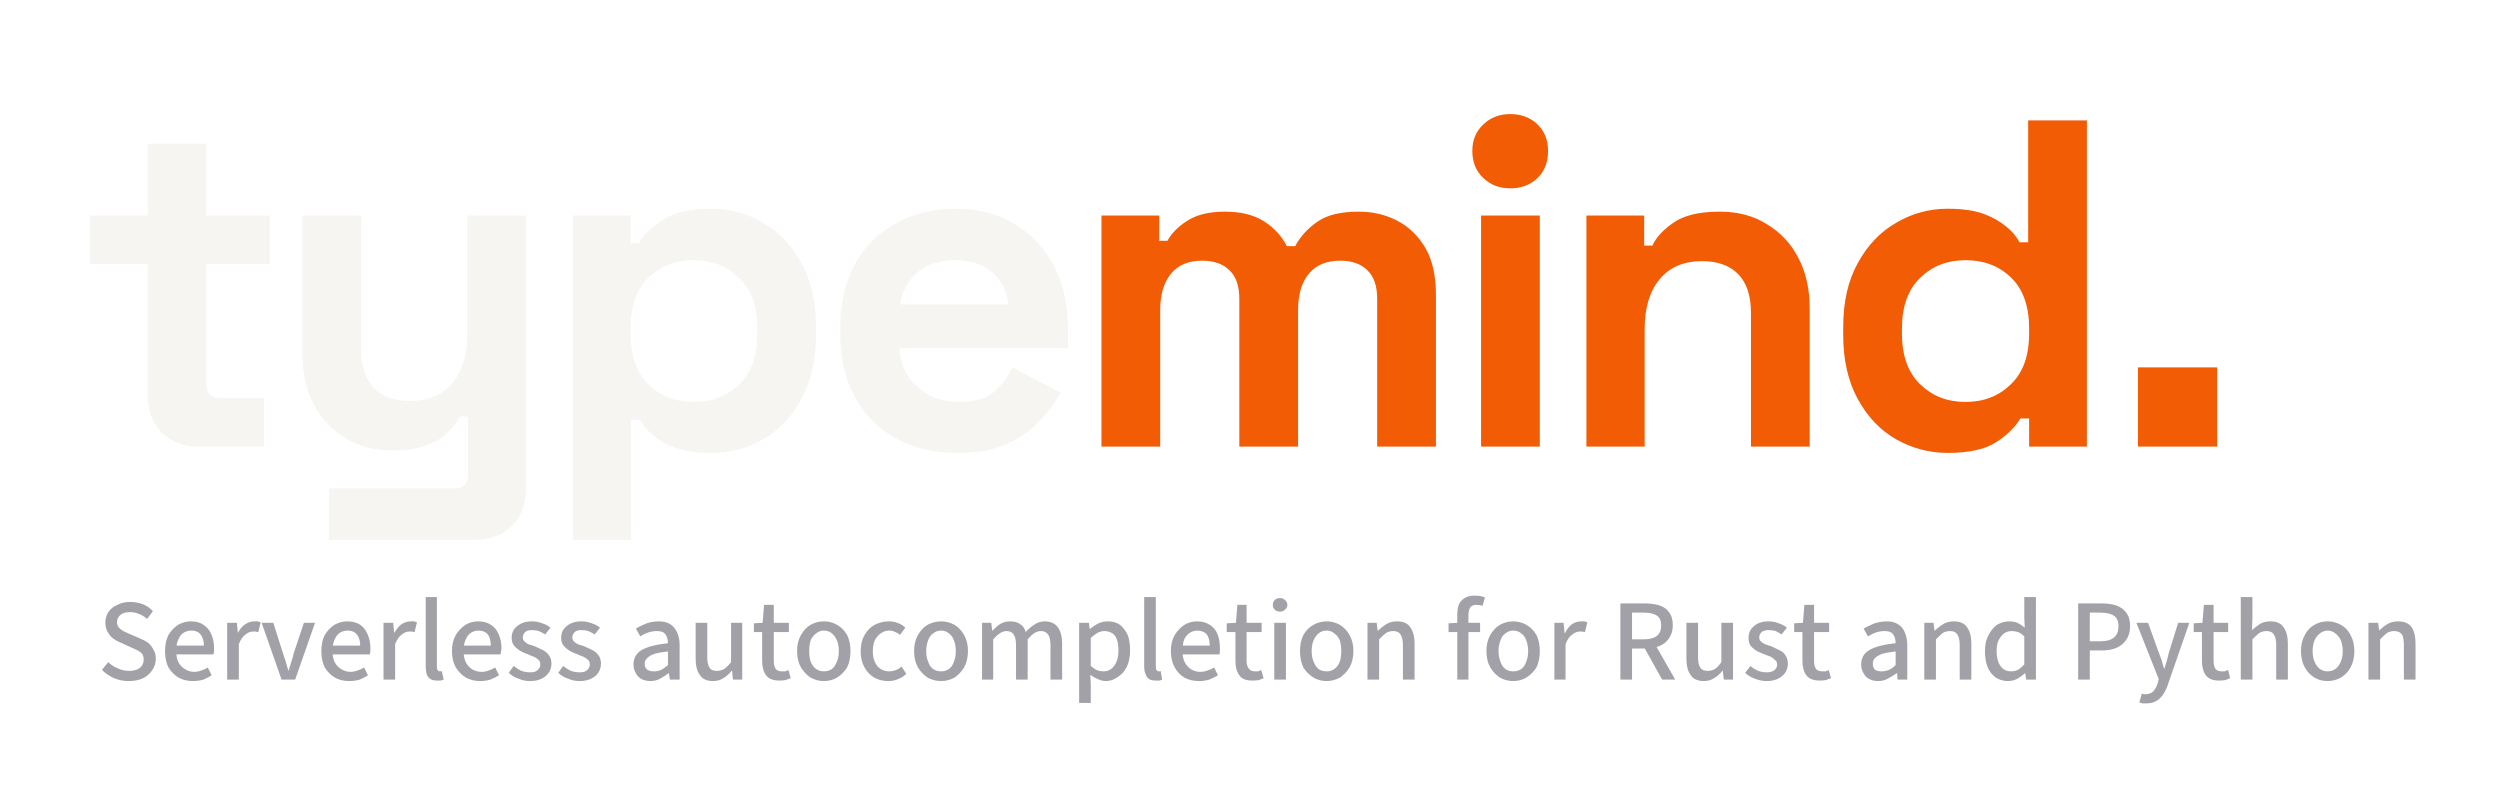
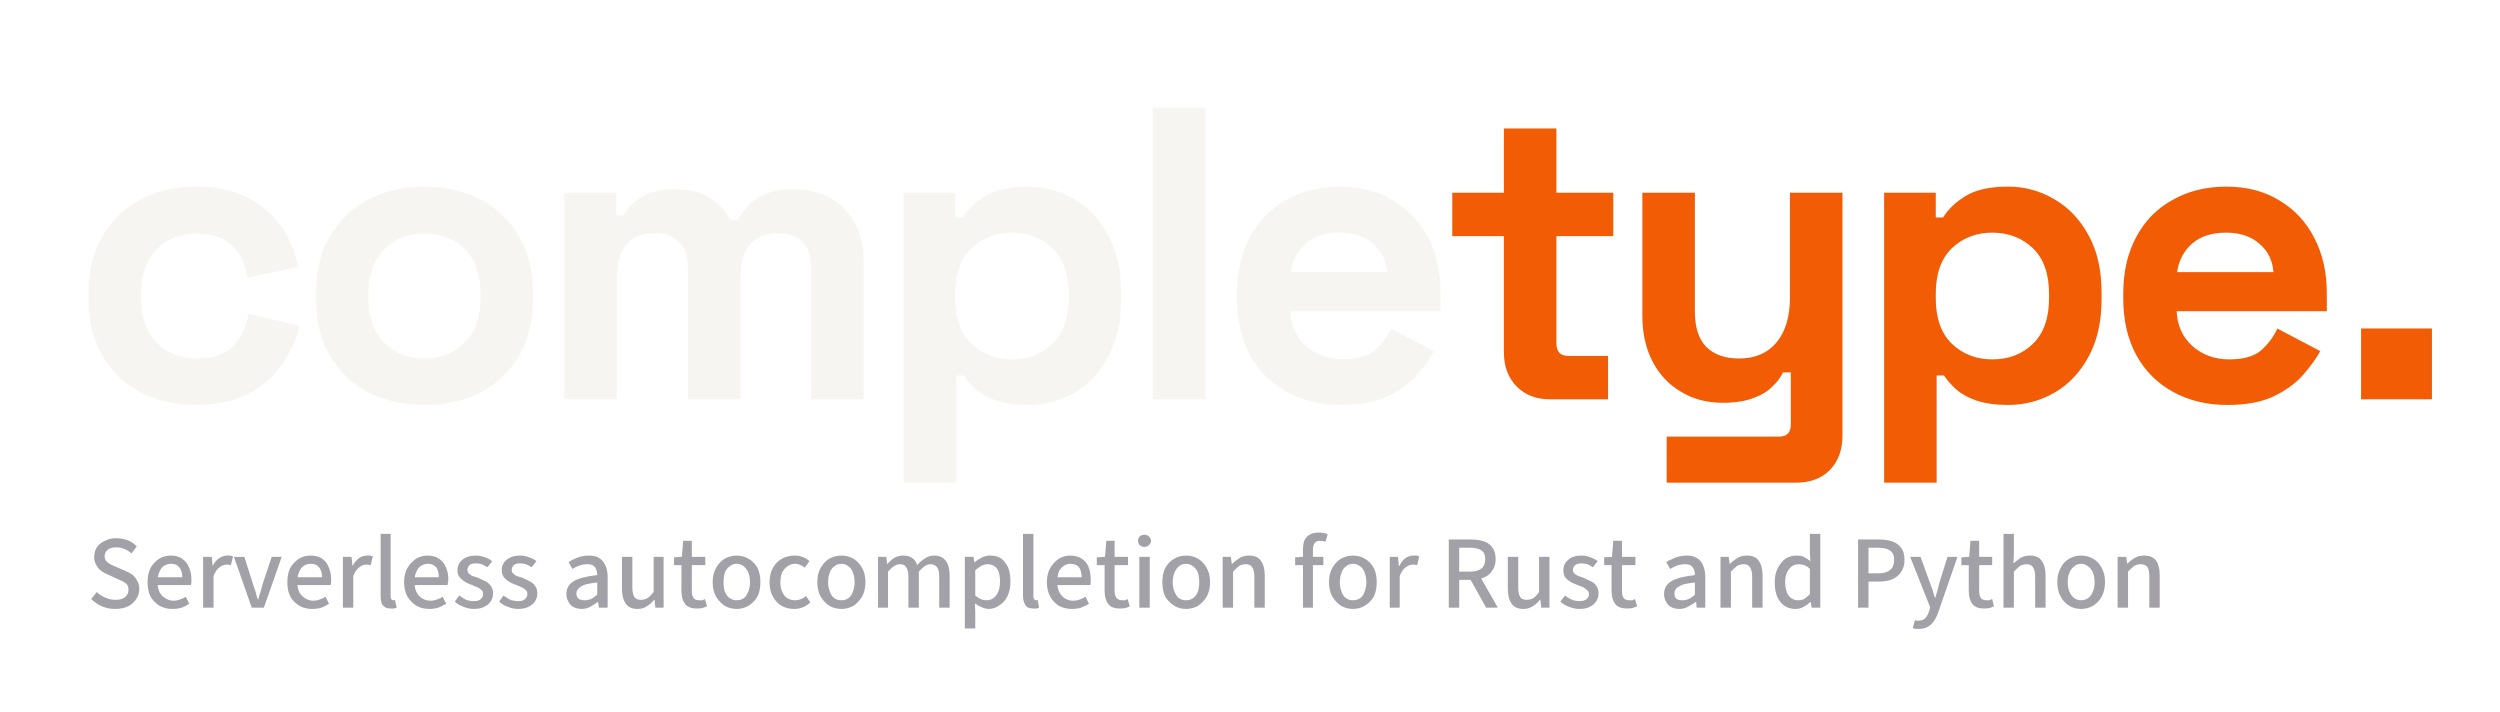
- <svg xmlns="http://www.w3.org/2000/svg" viewBox="0 0 515 164" width="515" height="164" role="img" aria-label="typemind: serverless autocompletion for rust and python">
-   <path d="M41 92Q36.3 92 33.3 89.1Q30.4 86.1 30.4 81.2V54.4H18.5V44.4H30.4V29.6H42.5V44.4H55.6V54.4H42.5V79.1Q42.5 82 45.2 82H54.4V92ZM67.8 111.2V100.6H93.8Q96.4 100.6 96.4 97.8V85.8H94.7Q94 87.4 92.3 89Q90.7 90.7 87.9 91.7Q85.1 92.8 80.8 92.8Q75.2 92.8 71.1 90.2Q66.9 87.7 64.6 83.2Q62.3 78.7 62.3 72.8V44.4H74.4V71.8Q74.4 77.2 77 79.9Q79.6 82.6 84.5 82.6Q90.1 82.6 93.2 78.9Q96.3 75.2 96.3 68.6V44.4H108.4V100.4Q108.4 105.3 105.5 108.3Q102.6 111.2 97.8 111.2ZM118 111.2V44.4H129.9V50.1H131.6Q133.2 47.4 136.7 45.2Q140.1 43 146.6 43Q152.3 43 157.2 45.9Q162.1 48.7 165.1 54.2Q168.1 59.6 168.1 67.4V69Q168.1 76.7 165.1 82.2Q162.1 87.7 157.2 90.5Q152.3 93.3 146.6 93.3Q142.2 93.3 139.3 92.3Q136.4 91.3 134.6 89.7Q132.8 88.2 131.8 86.5H130V111.2ZM142.9 82.8Q148.6 82.8 152.3 79.2Q156 75.6 156 68.7V67.7Q156 60.8 152.2 57.2Q148.5 53.6 142.9 53.6Q137.3 53.6 133.6 57.2Q129.9 60.8 129.9 67.7V68.7Q129.9 75.6 133.6 79.2Q137.3 82.8 142.9 82.8ZM197.1 93.3Q190 93.3 184.5 90.3Q179.1 87.3 176.1 81.8Q173.1 76.3 173.1 68.8V67.6Q173.1 60.1 176 54.6Q179 49.1 184.4 46.1Q189.8 43 196.9 43Q203.9 43 209.1 46.2Q214.2 49.3 217.1 54.8Q220 60.3 220 67.6V71.7H185.3Q185.5 76.6 189 79.7Q192.4 82.8 197.4 82.8Q202.5 82.8 204.9 80.6Q207.3 78.4 208.6 75.7L218.5 80.9Q217.1 83.4 214.6 86.3Q212 89.2 207.8 91.3Q203.6 93.3 197.1 93.3ZM185.4 62.7H207.7Q207.3 58.6 204.4 56.1Q201.5 53.6 196.8 53.6Q191.9 53.6 189 56.1Q186.1 58.6 185.4 62.7Z" fill="#F6F5F1" />
-   <path d="M226.9 92V44.4H238.8V49.6H240.5Q241.8 47.2 244.7 45.4Q247.6 43.6 252.3 43.6Q257.3 43.6 260.4 45.6Q263.5 47.6 265.1 50.7H266.8Q268.5 47.6 271.5 45.6Q274.4 43.6 279.9 43.6Q284.3 43.6 287.9 45.5Q291.5 47.4 293.7 51.2Q295.8 54.9 295.8 60.7V92H283.7V61.6Q283.7 57.6 281.7 55.7Q279.7 53.7 276.1 53.7Q271.9 53.7 269.7 56.3Q267.4 59 267.4 63.9V92H255.3V61.6Q255.3 57.6 253.3 55.7Q251.3 53.7 247.6 53.7Q243.5 53.7 241.3 56.3Q239 59 239 63.9V92ZM305.1 92V44.4H317.2V92ZM311.1 38.8Q307.8 38.8 305.6 36.7Q303.3 34.6 303.3 31.1Q303.3 27.7 305.6 25.6Q307.8 23.5 311.1 23.5Q314.5 23.5 316.7 25.6Q318.9 27.7 318.9 31.1Q318.9 34.6 316.7 36.7Q314.5 38.8 311.1 38.8ZM326.8 92V44.4H338.7V50.6H340.4Q341.5 48.1 344.7 45.9Q347.9 43.6 354.3 43.6Q359.9 43.6 364 46.2Q368.2 48.7 370.5 53.2Q372.8 57.6 372.8 63.6V92H360.7V64.5Q360.7 59.2 358.1 56.5Q355.5 53.8 350.6 53.8Q345 53.8 341.9 57.5Q338.8 61.2 338.8 67.8V92ZM401.2 93.3Q395.6 93.3 390.6 90.5Q385.7 87.7 382.7 82.2Q379.7 76.7 379.7 69V67.4Q379.7 59.6 382.7 54.2Q385.7 48.7 390.6 45.9Q395.5 43 401.2 43Q405.6 43 408.5 44Q411.4 45.1 413.2 46.6Q415.1 48.1 416 49.9H417.8V24.8H429.9V92H418V86.2H416.2Q414.6 88.9 411.2 91.1Q407.8 93.3 401.2 93.3ZM404.9 82.8Q410.5 82.8 414.2 79.2Q418 75.6 418 68.7V67.7Q418 60.8 414.3 57.2Q410.6 53.6 404.9 53.6Q399.3 53.6 395.6 57.2Q391.8 60.8 391.8 67.7V68.7Q391.8 75.6 395.6 79.2Q399.3 82.8 404.9 82.8Z" fill="#F25C05" />
-   <rect x="440.42" y="75.68" width="16.32" height="16.32" fill="#F25C05" />
+ <svg xmlns="http://www.w3.org/2000/svg" viewBox="0 0 576 164" width="576" height="164" role="img" aria-label="completype: serverless autocompletion for rust and python">
+   <path d="M45.1 93.3Q38.2 93.3 32.6 90.5Q26.9 87.6 23.7 82.1Q20.4 76.6 20.4 68.9V67.5Q20.4 59.7 23.7 54.3Q26.9 48.8 32.6 45.9Q38.2 43 45.1 43Q51.9 43 56.8 45.4Q61.7 47.8 64.7 52Q67.7 56.2 68.7 61.5L57 64Q56.6 61.1 55.3 58.8Q53.9 56.5 51.5 55.1Q49 53.8 45.4 53.8Q41.7 53.8 38.8 55.4Q35.9 57 34.2 60.1Q32.5 63.2 32.5 67.7V68.7Q32.5 73.2 34.2 76.3Q35.9 79.4 38.8 81Q41.7 82.6 45.4 82.6Q50.8 82.6 53.7 79.8Q56.5 76.9 57.3 72.3L69 75.1Q67.7 80.2 64.7 84.4Q61.7 88.5 56.8 90.9Q51.9 93.3 45.1 93.3ZM97.8 93.3Q90.7 93.3 85 90.5Q79.4 87.6 76.1 82.1Q72.8 76.6 72.8 69V67.4Q72.8 59.7 76.1 54.3Q79.4 48.8 85 45.9Q90.7 43 97.8 43Q104.9 43 110.6 45.9Q116.2 48.8 119.5 54.3Q122.8 59.7 122.8 67.4V69Q122.8 76.6 119.5 82.1Q116.2 87.6 110.6 90.5Q104.9 93.3 97.8 93.3ZM97.8 82.6Q103.4 82.6 107 79Q110.7 75.4 110.7 68.7V67.7Q110.7 61 107.1 57.4Q103.5 53.8 97.8 53.8Q92.2 53.8 88.6 57.4Q84.9 61 84.9 67.7V68.7Q84.9 75.4 88.6 79Q92.2 82.6 97.8 82.6ZM130 92V44.4H142V49.6H143.7Q144.9 47.2 147.8 45.4Q150.7 43.6 155.4 43.6Q160.5 43.6 163.6 45.6Q166.6 47.6 168.3 50.7H170Q171.6 47.6 174.6 45.6Q177.6 43.6 183 43.6Q187.5 43.6 191.1 45.5Q194.7 47.4 196.8 51.2Q199 54.9 199 60.7V92H186.9V61.6Q186.9 57.6 184.9 55.7Q182.8 53.7 179.2 53.7Q175.1 53.7 172.8 56.3Q170.6 59 170.6 63.9V92H158.5V61.6Q158.5 57.6 156.4 55.7Q154.4 53.7 150.8 53.7Q146.7 53.7 144.4 56.3Q142.1 59 142.1 63.9V92ZM208.2 111.2V44.4H220.1V50.1H221.8Q223.5 47.4 226.9 45.2Q230.4 43 236.8 43Q242.6 43 247.5 45.9Q252.4 48.7 255.3 54.2Q258.3 59.6 258.3 67.4V69Q258.3 76.7 255.3 82.2Q252.4 87.7 247.5 90.5Q242.6 93.3 236.8 93.3Q232.5 93.3 229.6 92.3Q226.6 91.3 224.8 89.7Q223.1 88.2 222 86.5H220.3V111.2ZM233.2 82.8Q238.8 82.8 242.5 79.2Q246.2 75.6 246.2 68.7V67.7Q246.2 60.8 242.5 57.2Q238.7 53.6 233.2 53.6Q227.6 53.6 223.8 57.2Q220.1 60.8 220.1 67.7V68.7Q220.1 75.6 223.8 79.2Q227.6 82.8 233.2 82.8ZM265.6 92V24.8H277.7V92ZM309 93.3Q301.9 93.3 296.5 90.3Q291 87.3 288 81.8Q285 76.3 285 68.8V67.6Q285 60.1 288 54.6Q290.9 49.1 296.3 46.1Q301.7 43 308.8 43Q315.8 43 321 46.2Q326.2 49.3 329.1 54.8Q331.9 60.3 331.9 67.6V71.7H297.3Q297.5 76.6 300.9 79.7Q304.4 82.8 309.4 82.8Q314.5 82.8 316.9 80.6Q319.3 78.4 320.5 75.7L330.4 80.9Q329.1 83.4 326.5 86.3Q324 89.2 319.7 91.3Q315.5 93.3 309 93.3ZM297.4 62.7H319.6Q319.3 58.6 316.3 56.1Q313.4 53.6 308.7 53.6Q303.8 53.6 300.9 56.1Q298 58.6 297.4 62.7Z" fill="#F6F5F1" />
+   <path d="M357.1 92Q352.4 92 349.5 89.1Q346.5 86.1 346.5 81.2V54.4H334.6V44.4H346.5V29.6H358.6V44.4H371.7V54.4H358.6V79.1Q358.6 82 361.3 82H370.5V92ZM384 111.2V100.6H409.9Q412.6 100.6 412.6 97.8V85.8H410.8Q410.1 87.4 408.4 89Q406.8 90.7 404 91.7Q401.2 92.8 396.9 92.8Q391.4 92.8 387.2 90.2Q383 87.7 380.7 83.2Q378.4 78.7 378.4 72.8V44.4H390.5V71.8Q390.5 77.2 393.1 79.9Q395.8 82.6 400.7 82.6Q406.2 82.6 409.3 78.9Q412.4 75.2 412.4 68.6V44.4H424.5V100.4Q424.5 105.3 421.6 108.3Q418.7 111.2 413.9 111.2ZM434.1 111.2V44.4H446V50.1H447.7Q449.3 47.4 452.8 45.2Q456.3 43 462.7 43Q468.4 43 473.3 45.9Q478.2 48.7 481.2 54.2Q484.2 59.6 484.2 67.4V69Q484.2 76.7 481.2 82.2Q478.2 87.7 473.3 90.5Q468.4 93.3 462.7 93.3Q458.4 93.3 455.4 92.3Q452.5 91.3 450.7 89.7Q449 88.2 447.9 86.5H446.2V111.2ZM459 82.8Q464.7 82.8 468.4 79.2Q472.1 75.6 472.1 68.7V67.7Q472.1 60.8 468.4 57.2Q464.6 53.6 459 53.6Q453.5 53.6 449.7 57.2Q446 60.8 446 67.7V68.7Q446 75.6 449.7 79.2Q453.5 82.8 459 82.8ZM513.2 93.3Q506.1 93.3 500.7 90.3Q495.2 87.3 492.2 81.8Q489.2 76.3 489.2 68.8V67.6Q489.2 60.1 492.2 54.6Q495.1 49.1 500.5 46.1Q505.9 43 513 43Q520 43 525.2 46.2Q530.4 49.3 533.2 54.8Q536.1 60.3 536.1 67.6V71.7H501.5Q501.7 76.6 505.1 79.7Q508.6 82.8 513.6 82.8Q518.7 82.8 521.1 80.6Q523.5 78.4 524.7 75.7L534.6 80.9Q533.2 83.4 530.7 86.3Q528.2 89.2 523.9 91.3Q519.7 93.3 513.2 93.3ZM501.6 62.7H523.8Q523.5 58.6 520.5 56.1Q517.6 53.6 512.9 53.6Q508 53.6 505.1 56.1Q502.2 58.6 501.6 62.7Z" fill="#F25C05" />
+   <rect x="544.00" y="75.68" width="16.32" height="16.32" fill="#F25C05" />
  <path d="M26.5 140.3Q24.9 140.3 23.5 139.7Q22.1 139.1 21 138L22.3 136.4Q23.1 137.2 24.3 137.7Q25.4 138.2 26.6 138.2Q28 138.2 28.8 137.6Q29.6 136.9 29.6 135.9Q29.6 135.2 29.3 134.7Q28.9 134.3 28.4 134Q27.8 133.7 27.1 133.4L24.9 132.4Q24.1 132.1 23.4 131.6Q22.6 131 22.2 130.2Q21.7 129.4 21.7 128.3Q21.7 127.1 22.3 126.1Q23 125.1 24.2 124.6Q25.3 124 26.8 124Q28.2 124 29.5 124.5Q30.7 125 31.5 125.9L30.3 127.5Q29.5 126.8 28.7 126.5Q27.8 126.1 26.8 126.1Q25.6 126.1 24.9 126.6Q24.1 127.2 24.1 128.2Q24.1 128.8 24.5 129.3Q24.9 129.7 25.4 130Q26 130.3 26.7 130.6L28.8 131.5Q29.8 131.9 30.5 132.4Q31.2 133 31.6 133.8Q32.1 134.6 32.1 135.7Q32.1 137 31.4 138Q30.7 139.1 29.5 139.7Q28.3 140.3 26.5 140.3ZM39.7 140.3Q38.1 140.3 36.8 139.6Q35.5 138.8 34.7 137.5Q34 136.1 34 134.1Q34 132.2 34.7 130.8Q35.5 129.5 36.7 128.7Q38 128 39.3 128Q40.9 128 41.9 128.7Q43 129.4 43.5 130.6Q44.1 131.9 44.1 133.5Q44.1 133.9 44.1 134.2Q44 134.5 44 134.8H35.7V133H42Q42 131.5 41.3 130.7Q40.7 129.9 39.4 129.9Q38.6 129.9 37.9 130.3Q37.2 130.7 36.8 131.6Q36.3 132.5 36.3 134.1Q36.3 135.6 36.8 136.5Q37.3 137.4 38.2 137.9Q39 138.4 40 138.4Q40.8 138.4 41.5 138.1Q42.2 137.9 42.8 137.5L43.6 139.1Q42.9 139.6 41.9 140Q40.9 140.3 39.7 140.3ZM46.8 140V128.3H48.8L49 130.4H49Q49.6 129.2 50.5 128.6Q51.4 128 52.4 128Q52.8 128 53.1 128Q53.4 128.1 53.7 128.2L53.2 130.2Q52.9 130.2 52.7 130.1Q52.4 130.1 52.1 130.1Q51.3 130.1 50.6 130.7Q49.8 131.2 49.2 132.7V140ZM58 140 53.9 128.3H56.3L58.3 134.6Q58.6 135.5 58.9 136.4Q59.1 137.3 59.4 138.1H59.5Q59.7 137.3 60 136.4Q60.3 135.5 60.5 134.6L62.6 128.3H64.9L60.8 140ZM71.9 140.3Q70.3 140.3 69 139.6Q67.7 138.8 66.9 137.5Q66.2 136.1 66.2 134.1Q66.2 132.2 66.9 130.8Q67.7 129.5 68.9 128.7Q70.2 128 71.5 128Q73.1 128 74.2 128.7Q75.2 129.4 75.7 130.6Q76.3 131.9 76.3 133.5Q76.3 133.9 76.3 134.2Q76.2 134.5 76.2 134.8H67.9V133H74.2Q74.2 131.5 73.5 130.7Q72.9 129.9 71.6 129.9Q70.8 129.9 70.1 130.3Q69.4 130.7 69 131.6Q68.5 132.5 68.5 134.1Q68.5 135.6 69 136.5Q69.5 137.4 70.4 137.9Q71.2 138.4 72.2 138.4Q73 138.4 73.7 138.1Q74.4 137.9 75 137.5L75.8 139.1Q75.1 139.6 74.1 140Q73.1 140.3 71.9 140.3ZM79 140V128.3H81L81.2 130.4H81.2Q81.9 129.2 82.7 128.6Q83.6 128 84.6 128Q85 128 85.3 128Q85.6 128.1 85.9 128.2L85.4 130.2Q85.1 130.2 84.9 130.1Q84.6 130.1 84.3 130.1Q83.5 130.1 82.8 130.7Q82 131.2 81.4 132.7V140ZM90.1 140.2Q89.2 140.2 88.7 139.9Q88.1 139.5 87.9 138.9Q87.7 138.2 87.7 137.3V123H90V137.4Q90 137.9 90.2 138.1Q90.4 138.3 90.6 138.3Q90.7 138.3 90.8 138.3Q90.9 138.3 91 138.2L91.4 140Q91.1 140.1 90.8 140.2Q90.5 140.2 90.1 140.2ZM98.9 140.3Q97.3 140.3 96 139.6Q94.7 138.8 93.9 137.5Q93.1 136.1 93.1 134.1Q93.1 132.2 93.9 130.8Q94.7 129.5 95.9 128.7Q97.1 128 98.5 128Q100.1 128 101.1 128.7Q102.2 129.4 102.7 130.6Q103.3 131.9 103.3 133.5Q103.3 133.9 103.2 134.2Q103.2 134.5 103.1 134.8H94.9V133H101.1Q101.1 131.5 100.5 130.7Q99.8 129.9 98.6 129.9Q97.8 129.9 97.1 130.3Q96.4 130.7 96 131.6Q95.5 132.5 95.5 134.1Q95.5 135.6 96 136.5Q96.5 137.4 97.3 137.9Q98.2 138.4 99.2 138.4Q100 138.4 100.7 138.1Q101.4 137.9 102 137.5L102.8 139.1Q102 139.6 101 140Q100 140.3 98.9 140.3ZM109.2 140.3Q107.9 140.3 106.8 139.8Q105.6 139.4 104.8 138.6L105.8 137.2Q106.6 137.8 107.4 138.2Q108.3 138.5 109.3 138.5Q110.3 138.5 110.8 138Q111.3 137.5 111.3 136.9Q111.3 136.3 111 136Q110.6 135.6 110 135.3Q109.4 135.1 108.8 134.8Q107.9 134.5 107.2 134.1Q106.4 133.6 105.9 133Q105.4 132.4 105.4 131.4Q105.4 129.9 106.5 129Q107.7 128 109.6 128Q110.7 128 111.7 128.4Q112.7 128.7 113.4 129.3L112.3 130.7Q111.7 130.3 111 130Q110.4 129.8 109.6 129.8Q108.6 129.8 108.2 130.2Q107.7 130.7 107.7 131.3Q107.7 131.8 108 132.1Q108.3 132.4 108.8 132.7Q109.4 132.9 110.1 133.1Q111 133.5 111.8 133.9Q112.6 134.3 113.1 135Q113.6 135.7 113.6 136.7Q113.6 137.7 113.1 138.5Q112.6 139.3 111.6 139.8Q110.6 140.3 109.2 140.3ZM119.4 140.3Q118.1 140.3 117 139.8Q115.8 139.4 115 138.6L116 137.2Q116.8 137.8 117.6 138.2Q118.5 138.5 119.5 138.5Q120.5 138.5 121 138Q121.5 137.5 121.5 136.9Q121.5 136.3 121.2 136Q120.8 135.6 120.2 135.3Q119.6 135.1 119 134.8Q118.1 134.5 117.4 134.1Q116.6 133.6 116.1 133Q115.6 132.4 115.6 131.4Q115.6 129.9 116.7 129Q117.9 128 119.8 128Q120.9 128 121.9 128.4Q122.9 128.7 123.6 129.3L122.5 130.7Q121.9 130.3 121.2 130Q120.6 129.8 119.8 129.8Q118.8 129.8 118.4 130.2Q117.9 130.7 117.9 131.3Q117.9 131.8 118.2 132.1Q118.5 132.4 119 132.7Q119.6 132.9 120.3 133.1Q121.2 133.5 122 133.9Q122.8 134.3 123.3 135Q123.8 135.7 123.8 136.7Q123.8 137.7 123.3 138.5Q122.8 139.3 121.8 139.8Q120.8 140.3 119.4 140.3ZM134 140.3Q133 140.3 132.2 139.9Q131.4 139.5 131 138.7Q130.5 137.9 130.5 136.9Q130.5 134.9 132.2 133.9Q133.9 132.9 137.6 132.5Q137.6 131.8 137.4 131.3Q137.2 130.7 136.7 130.3Q136.2 130 135.3 130Q134.4 130 133.5 130.3Q132.6 130.6 131.9 131.1L131 129.5Q131.6 129.1 132.3 128.8Q133.1 128.4 133.9 128.2Q134.8 128 135.7 128Q137.2 128 138.1 128.6Q139 129.2 139.5 130.3Q140 131.4 140 132.9V140H138L137.8 138.7H137.7Q136.9 139.3 136 139.8Q135.1 140.3 134 140.3ZM134.7 138.3Q135.5 138.3 136.2 138Q136.8 137.7 137.6 137V134.2Q135.8 134.4 134.8 134.7Q133.7 135.1 133.3 135.6Q132.8 136.1 132.8 136.7Q132.8 137.6 133.4 138Q133.9 138.3 134.7 138.3ZM146.9 140.3Q145 140.3 144.2 139.1Q143.3 137.9 143.3 135.7V128.3H145.7V135.4Q145.7 136.9 146.2 137.6Q146.6 138.2 147.7 138.2Q148.5 138.2 149.2 137.8Q149.8 137.4 150.6 136.4V128.3H152.9V140H151L150.8 138.2H150.7Q149.9 139.2 149 139.7Q148.1 140.3 146.9 140.3ZM160.6 140.2Q158.6 140.2 157.8 139.1Q157 138 157 136.1V130.2H155.3V128.4L157.1 128.3L157.4 124.6H159.4V128.3H162.5V130.2H159.4V136.2Q159.4 137.2 159.8 137.8Q160.2 138.3 161.1 138.3Q161.4 138.3 161.8 138.3Q162.1 138.2 162.4 138L162.9 139.7Q162.4 139.9 161.8 140.1Q161.2 140.2 160.6 140.2ZM169.7 140.3Q168.3 140.3 167 139.6Q165.8 138.8 165 137.5Q164.2 136.1 164.2 134.1Q164.2 132.2 165 130.8Q165.8 129.4 167 128.7Q168.3 128 169.7 128Q171.2 128 172.4 128.7Q173.7 129.4 174.5 130.8Q175.2 132.2 175.2 134.1Q175.2 136.1 174.5 137.5Q173.7 138.8 172.4 139.6Q171.2 140.3 169.7 140.3ZM169.7 138.3Q170.7 138.3 171.4 137.8Q172 137.3 172.4 136.3Q172.8 135.4 172.8 134.1Q172.8 132.9 172.4 131.9Q172 131 171.4 130.5Q170.7 129.9 169.7 129.9Q168.8 129.9 168.1 130.5Q167.4 131 167 131.9Q166.7 132.9 166.7 134.1Q166.7 135.4 167 136.3Q167.4 137.3 168.1 137.8Q168.8 138.3 169.7 138.3ZM183 140.3Q181.4 140.3 180.1 139.6Q178.8 138.8 178.1 137.5Q177.3 136.1 177.3 134.2Q177.3 132.2 178.1 130.8Q178.9 129.4 180.2 128.7Q181.6 128 183.1 128Q184.2 128 185.1 128.4Q185.9 128.7 186.5 129.3L185.4 130.8Q185 130.4 184.4 130.2Q183.9 129.9 183.2 129.9Q182.2 129.9 181.4 130.5Q180.7 131 180.2 131.9Q179.8 132.9 179.8 134.2Q179.8 135.4 180.2 136.3Q180.6 137.3 181.4 137.8Q182.2 138.3 183.2 138.3Q183.9 138.3 184.6 138Q185.2 137.8 185.7 137.3L186.7 138.8Q186 139.5 185 139.9Q184.1 140.3 183 140.3ZM193.9 140.3Q192.4 140.3 191.1 139.6Q189.9 138.8 189.1 137.5Q188.3 136.1 188.3 134.1Q188.3 132.2 189.1 130.8Q189.9 129.4 191.1 128.7Q192.4 128 193.9 128Q195.3 128 196.6 128.7Q197.8 129.4 198.6 130.8Q199.4 132.2 199.4 134.1Q199.4 136.1 198.6 137.5Q197.8 138.8 196.6 139.6Q195.3 140.3 193.9 140.3ZM193.9 138.3Q194.8 138.3 195.5 137.8Q196.2 137.3 196.5 136.3Q196.9 135.4 196.9 134.1Q196.9 132.9 196.5 131.9Q196.2 131 195.5 130.5Q194.8 129.9 193.9 129.9Q192.9 129.9 192.2 130.5Q191.5 131 191.2 131.9Q190.8 132.9 190.8 134.1Q190.8 135.4 191.2 136.3Q191.5 137.3 192.2 137.8Q192.9 138.3 193.9 138.3ZM202.3 140V128.3H204.2L204.4 129.9H204.5Q205.2 129.1 206.1 128.5Q207 128 208.1 128Q209.4 128 210.2 128.6Q211 129.1 211.3 130.2Q212.2 129.2 213.2 128.6Q214.1 128 215.2 128Q217 128 217.9 129.2Q218.8 130.4 218.8 132.6V140H216.4V132.9Q216.4 131.4 215.9 130.7Q215.4 130 214.4 130Q213.8 130 213.1 130.4Q212.5 130.8 211.7 131.7V140H209.3V132.9Q209.3 131.4 208.8 130.7Q208.4 130 207.3 130Q206.1 130 204.6 131.7V140ZM222.3 144.8V128.3H224.3L224.5 129.6H224.5Q225.3 128.9 226.3 128.4Q227.2 128 228.2 128Q229.7 128 230.7 128.7Q231.7 129.5 232.3 130.8Q232.8 132.1 232.8 134Q232.8 136 232.1 137.4Q231.4 138.8 230.2 139.5Q229.1 140.3 227.8 140.3Q227 140.3 226.2 139.9Q225.4 139.6 224.6 139L224.7 141V144.8ZM227.3 138.3Q228.2 138.3 228.9 137.8Q229.6 137.3 230 136.3Q230.4 135.4 230.4 134Q230.4 132.7 230.1 131.8Q229.8 130.9 229.2 130.5Q228.5 130 227.5 130Q226.9 130 226.2 130.3Q225.5 130.7 224.7 131.4V137.2Q225.4 137.8 226.1 138.1Q226.8 138.3 227.3 138.3ZM238.1 140.2Q237.3 140.2 236.7 139.9Q236.2 139.5 236 138.9Q235.7 138.2 235.7 137.3V123H238.1V137.4Q238.1 137.9 238.3 138.1Q238.5 138.3 238.7 138.3Q238.8 138.3 238.9 138.3Q239 138.3 239.1 138.2L239.4 140Q239.2 140.1 238.9 140.2Q238.6 140.2 238.1 140.2ZM247 140.3Q245.3 140.3 244 139.6Q242.7 138.8 242 137.5Q241.2 136.1 241.2 134.1Q241.2 132.2 242 130.8Q242.8 129.5 244 128.7Q245.2 128 246.6 128Q248.1 128 249.2 128.7Q250.3 129.4 250.8 130.6Q251.3 131.9 251.3 133.5Q251.3 133.9 251.3 134.2Q251.3 134.5 251.2 134.8H243V133H249.2Q249.2 131.5 248.6 130.7Q247.9 129.9 246.6 129.9Q245.9 129.9 245.2 130.3Q244.5 130.7 244 131.6Q243.6 132.5 243.6 134.1Q243.6 135.6 244.1 136.5Q244.6 137.4 245.4 137.9Q246.3 138.4 247.2 138.4Q248.1 138.4 248.8 138.1Q249.5 137.9 250.1 137.5L250.9 139.1Q250.1 139.6 249.1 140Q248.1 140.3 247 140.3ZM258 140.2Q256 140.2 255.3 139.1Q254.5 138 254.5 136.1V130.2H252.7V128.4L254.6 128.3L254.9 124.6H256.8V128.3H259.9V130.2H256.8V136.2Q256.8 137.2 257.3 137.8Q257.7 138.3 258.6 138.3Q258.9 138.3 259.2 138.3Q259.5 138.2 259.8 138L260.3 139.7Q259.9 139.9 259.3 140.1Q258.7 140.2 258 140.2ZM262.5 140V128.3H264.9V140ZM263.7 126Q263 126 262.6 125.6Q262.2 125.2 262.2 124.6Q262.2 124 262.6 123.6Q263 123.2 263.7 123.2Q264.3 123.2 264.7 123.6Q265.2 124 265.2 124.6Q265.2 125.2 264.7 125.6Q264.3 126 263.7 126ZM273.3 140.3Q271.8 140.3 270.6 139.6Q269.3 138.8 268.5 137.5Q267.8 136.1 267.8 134.1Q267.8 132.2 268.5 130.8Q269.3 129.4 270.6 128.7Q271.8 128 273.3 128Q274.7 128 276 128.7Q277.2 129.4 278 130.8Q278.8 132.2 278.8 134.1Q278.8 136.1 278 137.5Q277.2 138.8 276 139.6Q274.7 140.3 273.3 140.3ZM273.3 138.3Q274.2 138.3 274.9 137.8Q275.6 137.3 276 136.3Q276.3 135.4 276.3 134.1Q276.3 132.9 276 131.9Q275.6 131 274.9 130.5Q274.2 129.9 273.3 129.9Q272.3 129.9 271.6 130.5Q271 131 270.6 131.9Q270.2 132.9 270.2 134.1Q270.2 135.4 270.6 136.3Q271 137.3 271.6 137.8Q272.3 138.3 273.3 138.3ZM281.7 140V128.3H283.6L283.8 129.9H283.9Q284.7 129.1 285.7 128.5Q286.6 128 287.8 128Q289.7 128 290.5 129.2Q291.4 130.4 291.4 132.6V140H289V132.9Q289 131.4 288.5 130.7Q288.1 130 287 130Q286.2 130 285.5 130.4Q284.9 130.9 284.1 131.7V140ZM300.2 140V126.7Q300.2 125.5 300.5 124.6Q300.9 123.7 301.7 123.2Q302.5 122.7 303.8 122.7Q304.4 122.7 305 122.8Q305.5 122.9 305.9 123.1L305.4 124.8Q304.7 124.6 304.1 124.6Q303.3 124.6 302.9 125.1Q302.5 125.7 302.5 126.7V140ZM298.4 130.2V128.4L300.3 128.3H304.9V130.2ZM311.7 140.3Q310.3 140.3 309 139.6Q307.8 138.8 307 137.5Q306.2 136.1 306.2 134.1Q306.2 132.2 307 130.8Q307.8 129.4 309 128.7Q310.3 128 311.7 128Q313.2 128 314.4 128.7Q315.7 129.4 316.5 130.8Q317.2 132.2 317.2 134.1Q317.2 136.1 316.5 137.5Q315.7 138.8 314.4 139.6Q313.2 140.3 311.7 140.3ZM311.7 138.3Q312.7 138.3 313.4 137.8Q314.1 137.3 314.4 136.3Q314.8 135.4 314.8 134.1Q314.8 132.9 314.4 131.9Q314.1 131 313.4 130.5Q312.7 129.9 311.7 129.9Q310.8 129.9 310.1 130.5Q309.4 131 309.1 131.9Q308.7 132.9 308.7 134.1Q308.7 135.4 309.1 136.3Q309.4 137.3 310.1 137.8Q310.8 138.3 311.7 138.3ZM320.2 140V128.3H322.1L322.3 130.4H322.4Q323 129.2 323.8 128.6Q324.7 128 325.7 128Q326.1 128 326.4 128Q326.7 128.1 327 128.2L326.5 130.2Q326.2 130.2 326 130.1Q325.8 130.1 325.4 130.1Q324.7 130.1 323.9 130.7Q323.1 131.2 322.5 132.7V140ZM333.8 140V124.3H338.9Q340.5 124.3 341.8 124.7Q343.1 125.1 343.8 126.1Q344.6 127.1 344.6 128.8Q344.6 130.4 343.8 131.5Q343.1 132.6 341.8 133.1Q340.5 133.6 338.9 133.6H336.2V140ZM336.2 131.7H338.6Q340.4 131.7 341.3 131Q342.2 130.3 342.2 128.8Q342.2 127.4 341.3 126.8Q340.4 126.2 338.6 126.2H336.2ZM342.4 140 338.5 133 340.3 131.6 345.1 140ZM351 140.3Q349.1 140.3 348.3 139.1Q347.4 137.9 347.4 135.7V128.3H349.8V135.4Q349.8 136.9 350.3 137.6Q350.7 138.2 351.8 138.2Q352.6 138.2 353.3 137.8Q353.9 137.4 354.6 136.4V128.3H357V140H355.1L354.9 138.2H354.8Q354 139.2 353.1 139.7Q352.2 140.3 351 140.3ZM363.9 140.3Q362.7 140.3 361.5 139.8Q360.3 139.4 359.5 138.6L360.6 137.2Q361.3 137.8 362.2 138.2Q363 138.5 364 138.5Q365 138.5 365.6 138Q366.1 137.5 366.1 136.9Q366.1 136.3 365.7 136Q365.3 135.6 364.8 135.3Q364.2 135.1 363.5 134.8Q362.7 134.5 361.9 134.1Q361.1 133.6 360.6 133Q360.2 132.4 360.2 131.4Q360.2 129.9 361.3 129Q362.4 128 364.3 128Q365.5 128 366.4 128.4Q367.4 128.7 368.1 129.3L367 130.7Q366.4 130.3 365.8 130Q365.1 129.8 364.4 129.8Q363.4 129.8 362.9 130.2Q362.4 130.7 362.4 131.3Q362.4 131.8 362.7 132.1Q363 132.4 363.6 132.7Q364.1 132.9 364.8 133.1Q365.7 133.5 366.5 133.9Q367.4 134.3 367.8 135Q368.3 135.7 368.3 136.7Q368.3 137.7 367.8 138.5Q367.3 139.3 366.3 139.8Q365.4 140.3 363.9 140.3ZM374.9 140.2Q372.9 140.2 372.1 139.1Q371.3 138 371.3 136.1V130.2H369.6V128.4L371.4 128.3L371.7 124.6H373.7V128.3H376.8V130.2H373.7V136.2Q373.7 137.2 374.1 137.8Q374.5 138.3 375.4 138.3Q375.7 138.3 376.1 138.3Q376.4 138.2 376.7 138L377.2 139.7Q376.7 139.9 376.1 140.1Q375.5 140.2 374.9 140.2ZM386.9 140.3Q385.9 140.3 385.1 139.9Q384.3 139.5 383.9 138.7Q383.4 137.9 383.4 136.9Q383.4 134.9 385.1 133.9Q386.8 132.9 390.5 132.5Q390.5 131.8 390.3 131.3Q390.1 130.7 389.6 130.3Q389.1 130 388.2 130Q387.3 130 386.4 130.3Q385.6 130.6 384.8 131.1L383.9 129.5Q384.5 129.1 385.3 128.8Q386 128.4 386.9 128.2Q387.7 128 388.7 128Q390.1 128 391 128.6Q392 129.2 392.4 130.3Q392.9 131.4 392.9 132.9V140H390.9L390.8 138.7H390.7Q389.8 139.3 388.9 139.8Q388 140.3 386.9 140.3ZM387.6 138.3Q388.4 138.3 389.1 138Q389.8 137.7 390.5 137V134.2Q388.7 134.4 387.7 134.7Q386.7 135.1 386.2 135.6Q385.8 136.1 385.8 136.7Q385.8 137.6 386.3 138Q386.8 138.3 387.6 138.3ZM396.4 140V128.3H398.3L398.5 129.9H398.6Q399.4 129.1 400.4 128.5Q401.3 128 402.5 128Q404.4 128 405.2 129.2Q406.1 130.4 406.1 132.6V140H403.7V132.9Q403.7 131.4 403.2 130.7Q402.8 130 401.7 130Q400.9 130 400.2 130.4Q399.6 130.9 398.8 131.7V140ZM413.7 140.3Q411.5 140.3 410.2 138.7Q408.9 137.1 408.9 134.1Q408.9 132.2 409.6 130.9Q410.3 129.5 411.4 128.7Q412.6 128 413.9 128Q414.9 128 415.6 128.3Q416.4 128.7 417.1 129.3L417 127.4V123H419.4V140H417.4L417.2 138.7H417.1Q416.5 139.3 415.6 139.8Q414.7 140.3 413.7 140.3ZM414.3 138.3Q415 138.3 415.7 138Q416.3 137.6 417 136.9V131.1Q416.3 130.4 415.7 130.2Q415 130 414.4 130Q413.5 130 412.8 130.5Q412.2 131 411.7 131.9Q411.3 132.8 411.3 134.1Q411.3 136.1 412.1 137.2Q412.9 138.3 414.3 138.3ZM428.1 140V124.3H432.8Q434.6 124.3 435.9 124.7Q437.3 125.2 438 126.2Q438.8 127.2 438.8 129Q438.8 130.7 438 131.8Q437.3 132.9 435.9 133.5Q434.6 134 432.9 134H430.5V140ZM430.5 132.1H432.7Q434.6 132.1 435.5 131.3Q436.4 130.6 436.4 129Q436.4 127.4 435.4 126.8Q434.5 126.2 432.6 126.2H430.5ZM442.1 144.9Q441.7 144.9 441.3 144.9Q441 144.8 440.7 144.7L441.2 142.9Q441.4 142.9 441.6 143Q441.8 143 442 143Q443 143 443.6 142.4Q444.2 141.7 444.5 140.7L444.7 139.9L440.1 128.3H442.5L444.7 134.4Q445 135.2 445.3 136Q445.5 136.9 445.8 137.7H445.9Q446.1 136.9 446.4 136Q446.6 135.2 446.8 134.4L448.7 128.3H451L446.7 140.7Q446.3 142 445.7 142.9Q445.1 143.9 444.2 144.4Q443.4 144.9 442.1 144.9ZM457.1 140.2Q455.2 140.2 454.4 139.1Q453.6 138 453.6 136.1V130.2H451.9V128.4L453.7 128.3L454 124.6H456V128.3H459V130.2H456V136.2Q456 137.2 456.4 137.8Q456.8 138.3 457.7 138.3Q458 138.3 458.3 138.3Q458.6 138.2 459 138L459.4 139.7Q459 139.9 458.4 140.1Q457.8 140.2 457.1 140.2ZM461.6 140V123H464V127.5L463.9 129.8Q464.7 129.1 465.6 128.5Q466.5 128 467.7 128Q469.6 128 470.4 129.2Q471.3 130.4 471.3 132.6V140H468.9V132.9Q468.9 131.4 468.4 130.7Q468 130 466.9 130Q466.1 130 465.4 130.4Q464.8 130.9 464 131.7V140ZM479.5 140.3Q478 140.3 476.8 139.6Q475.5 138.8 474.8 137.5Q474 136.1 474 134.1Q474 132.2 474.8 130.8Q475.5 129.4 476.8 128.7Q478 128 479.5 128Q480.9 128 482.2 128.7Q483.5 129.4 484.2 130.8Q485 132.2 485 134.1Q485 136.1 484.2 137.5Q483.5 138.8 482.2 139.6Q480.9 140.3 479.5 140.3ZM479.5 138.3Q480.4 138.3 481.1 137.8Q481.8 137.3 482.2 136.3Q482.6 135.4 482.6 134.1Q482.6 132.9 482.2 131.9Q481.8 131 481.1 130.5Q480.4 129.9 479.5 129.9Q478.6 129.9 477.9 130.5Q477.2 131 476.8 131.9Q476.4 132.9 476.4 134.1Q476.4 135.4 476.8 136.3Q477.2 137.3 477.9 137.8Q478.6 138.3 479.5 138.3ZM487.9 140V128.3H489.9L490.1 129.9H490.1Q490.9 129.1 491.9 128.5Q492.8 128 494 128Q495.9 128 496.8 129.2Q497.6 130.4 497.6 132.6V140H495.2V132.9Q495.2 131.4 494.8 130.7Q494.3 130 493.2 130Q492.4 130 491.7 130.4Q491.1 130.9 490.3 131.7V140Z" fill="#A3A1A8" />
</svg>
